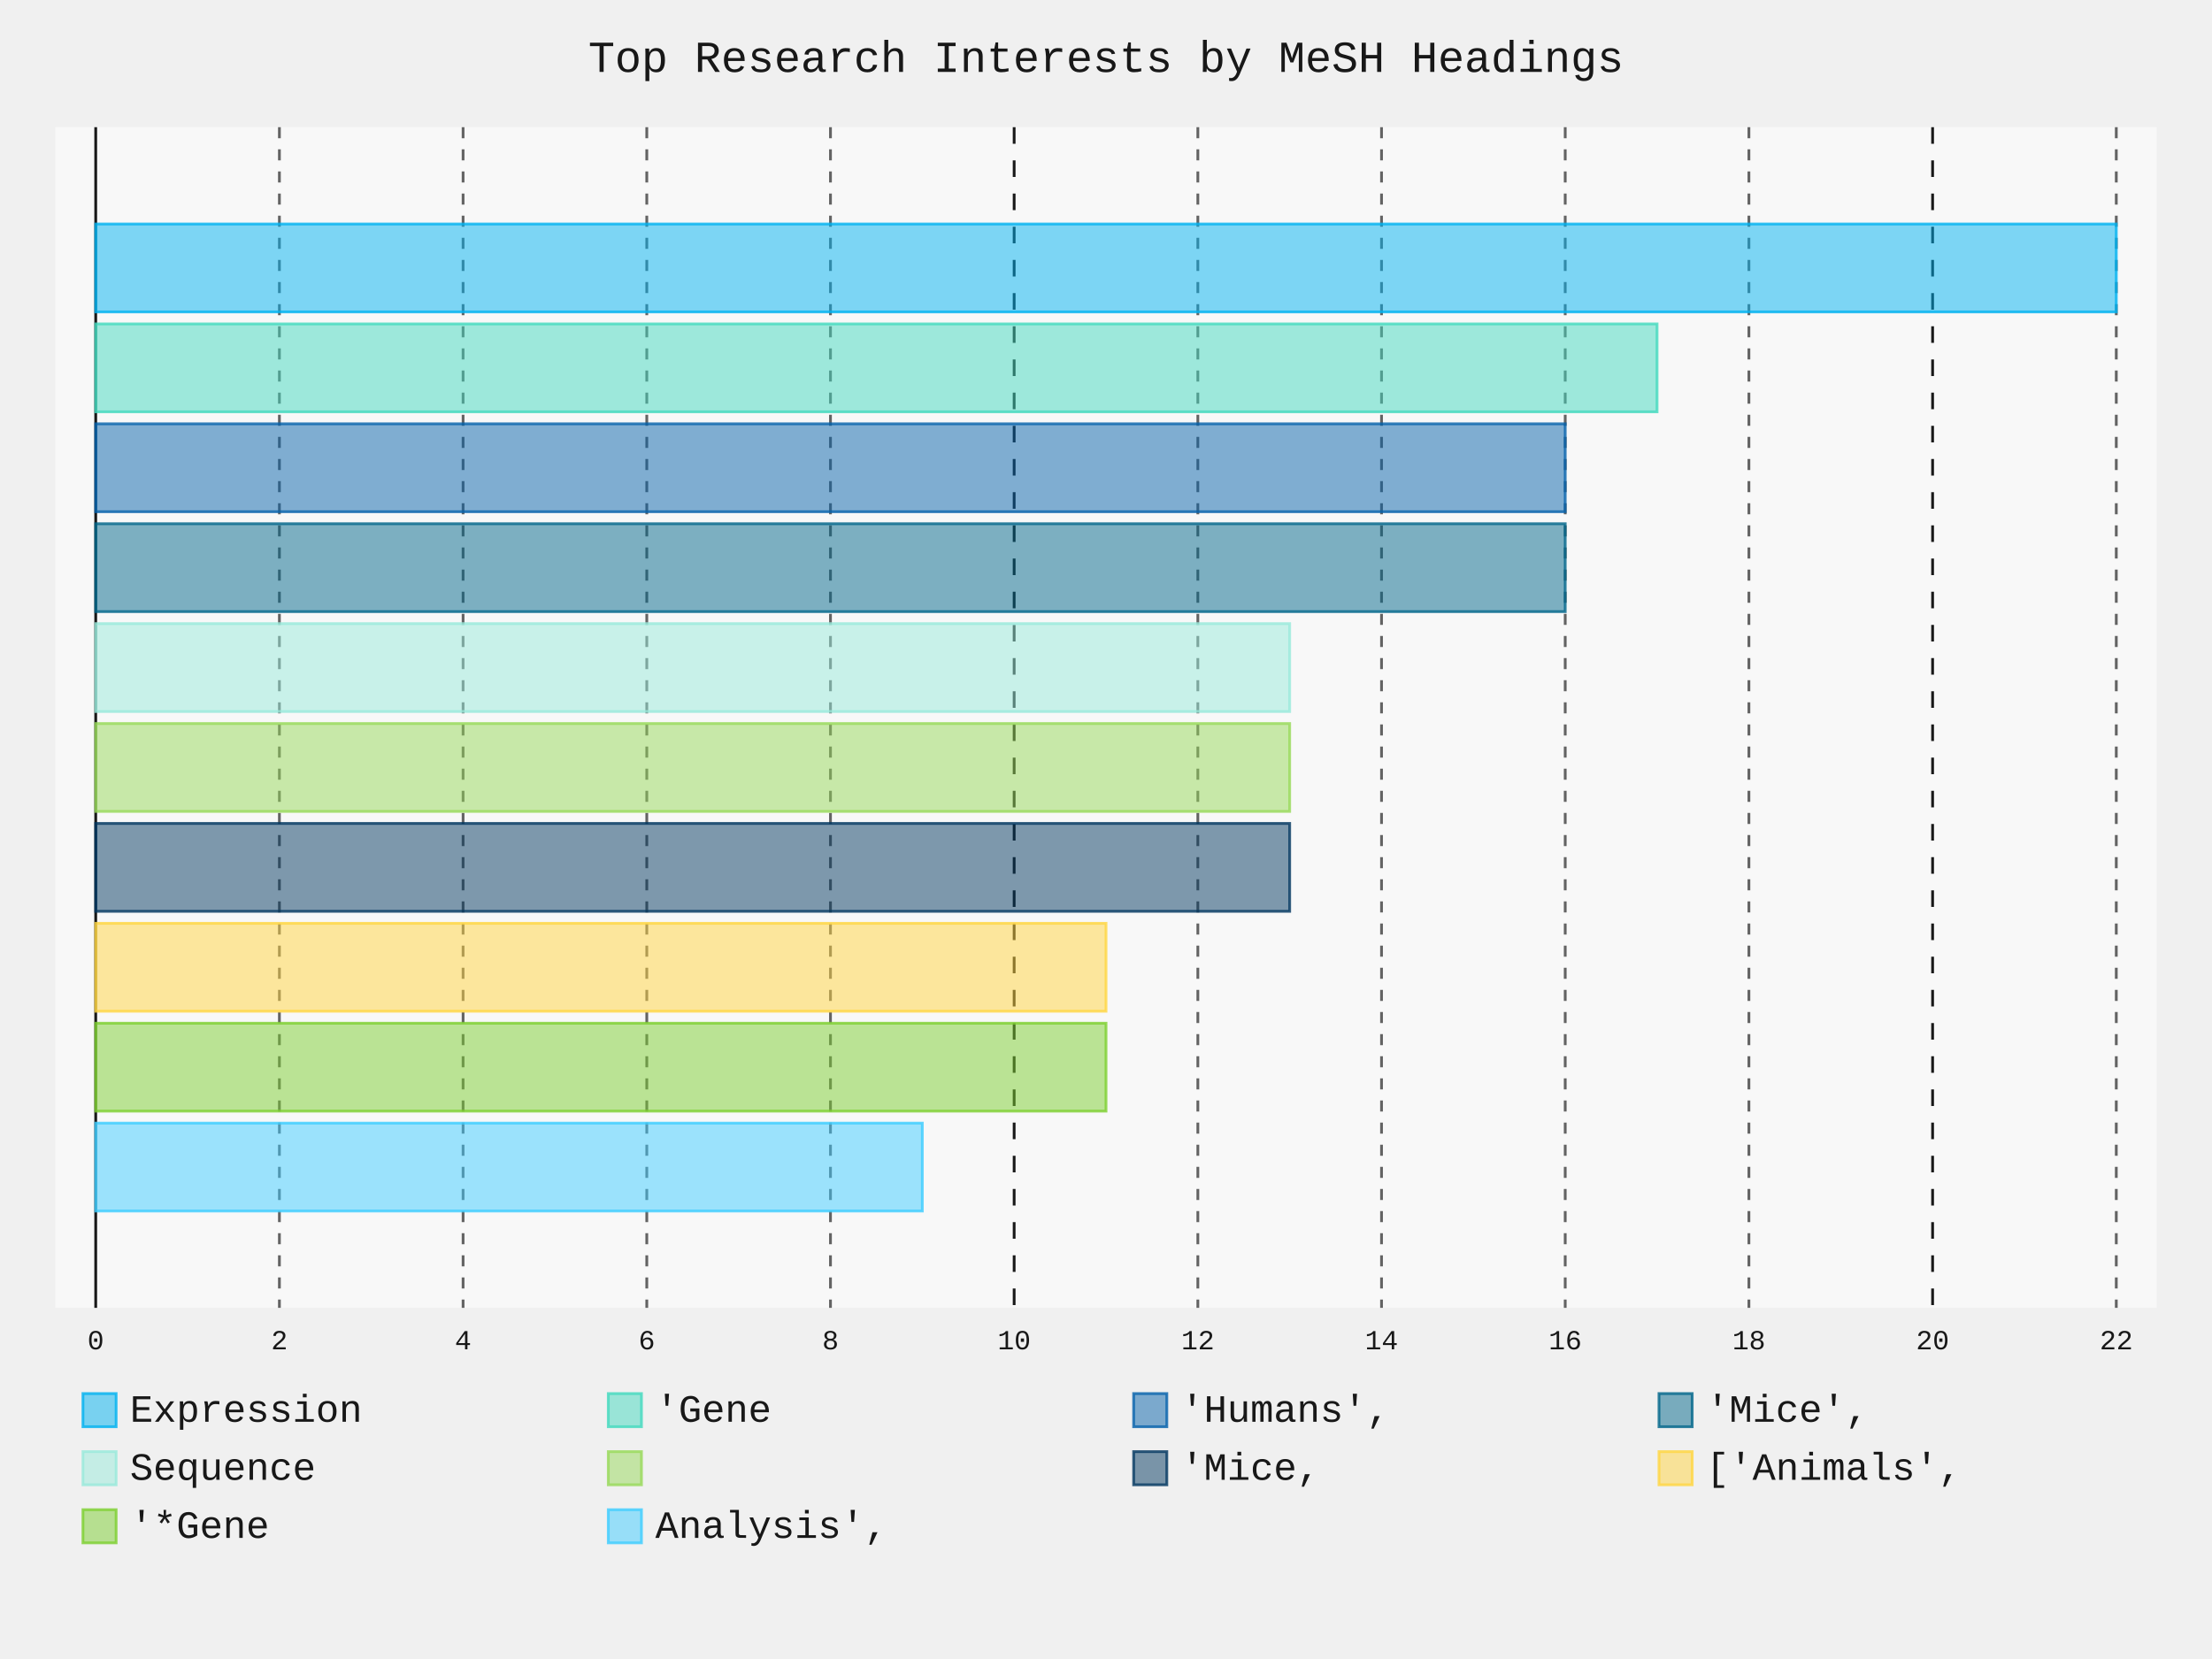
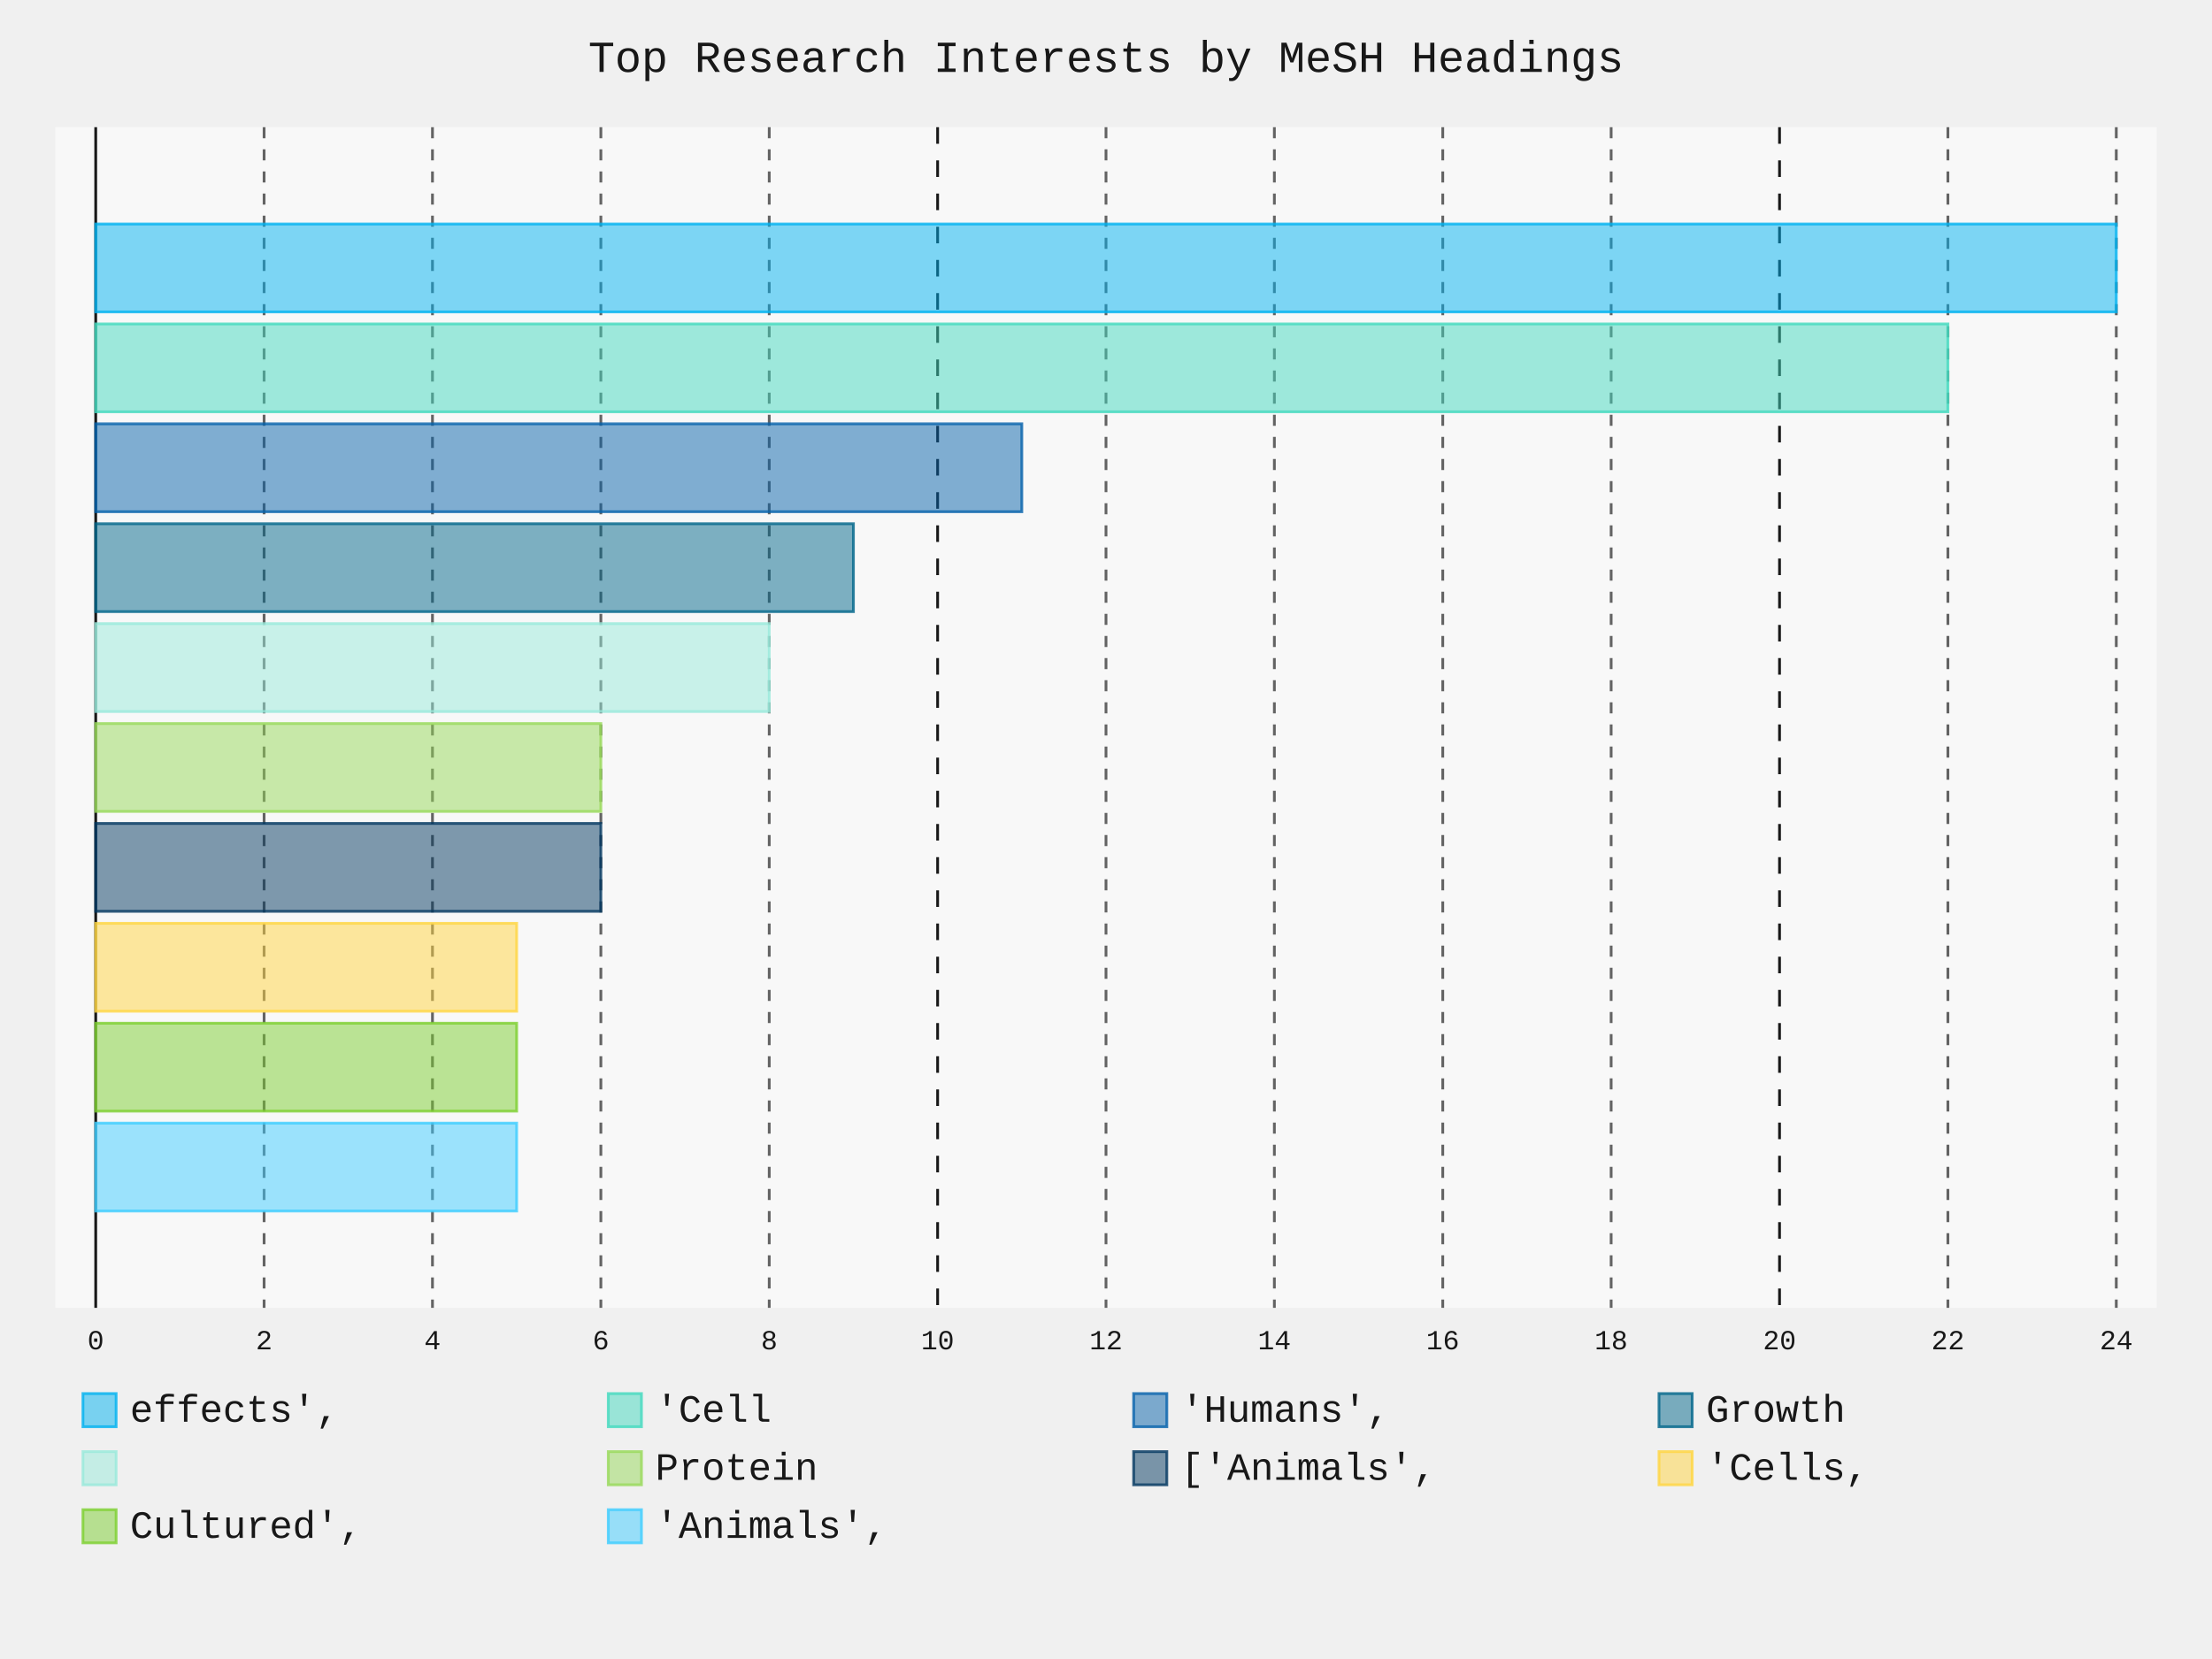
- <svg xmlns="http://www.w3.org/2000/svg" class="pygal-chart" id="chart-4ff34af7-c295-4af9-8d19-4b3e3c536f56" viewBox="0 0 800 600">
+ <svg xmlns="http://www.w3.org/2000/svg" class="pygal-chart" id="chart-fd89b2c5-4735-4788-8437-c294633d80e1" viewBox="0 0 800 600">
  <defs>
-     <style type="text/css">#chart-4ff34af7-c295-4af9-8d19-4b3e3c536f56{-webkit-user-select:none;-webkit-font-smoothing:antialiased;font-family:Consolas,"Liberation Mono",Menlo,Courier,monospace}#chart-4ff34af7-c295-4af9-8d19-4b3e3c536f56 .title{font-family:Consolas,"Liberation Mono",Menlo,Courier,monospace;font-size:16px}#chart-4ff34af7-c295-4af9-8d19-4b3e3c536f56 .legends .legend text{font-family:Consolas,"Liberation Mono",Menlo,Courier,monospace;font-size:14px}#chart-4ff34af7-c295-4af9-8d19-4b3e3c536f56 .axis text{font-family:Consolas,"Liberation Mono",Menlo,Courier,monospace;font-size:10px}#chart-4ff34af7-c295-4af9-8d19-4b3e3c536f56 .axis text.major{font-family:Consolas,"Liberation Mono",Menlo,Courier,monospace;font-size:10px}#chart-4ff34af7-c295-4af9-8d19-4b3e3c536f56 .text-overlay text.value{font-family:Consolas,"Liberation Mono",Menlo,Courier,monospace;font-size:16px}#chart-4ff34af7-c295-4af9-8d19-4b3e3c536f56 .text-overlay text.label{font-family:Consolas,"Liberation Mono",Menlo,Courier,monospace;font-size:10px}#chart-4ff34af7-c295-4af9-8d19-4b3e3c536f56 .tooltip{font-family:Consolas,"Liberation Mono",Menlo,Courier,monospace;font-size:14px}#chart-4ff34af7-c295-4af9-8d19-4b3e3c536f56 text.no_data{font-family:Consolas,"Liberation Mono",Menlo,Courier,monospace;font-size:64px}
- #chart-4ff34af7-c295-4af9-8d19-4b3e3c536f56{background-color:#f0f0f0}#chart-4ff34af7-c295-4af9-8d19-4b3e3c536f56 path,#chart-4ff34af7-c295-4af9-8d19-4b3e3c536f56 line,#chart-4ff34af7-c295-4af9-8d19-4b3e3c536f56 rect,#chart-4ff34af7-c295-4af9-8d19-4b3e3c536f56 circle{-webkit-transition:250ms ease-in;-moz-transition:250ms ease-in;transition:250ms ease-in}#chart-4ff34af7-c295-4af9-8d19-4b3e3c536f56 .graph &gt; .background{fill:#f0f0f0}#chart-4ff34af7-c295-4af9-8d19-4b3e3c536f56 .plot &gt; .background{fill:#f8f8f8}#chart-4ff34af7-c295-4af9-8d19-4b3e3c536f56 .graph{fill:rgba(0,0,0,0.9)}#chart-4ff34af7-c295-4af9-8d19-4b3e3c536f56 text.no_data{fill:rgba(0,0,0,0.9)}#chart-4ff34af7-c295-4af9-8d19-4b3e3c536f56 .title{fill:rgba(0,0,0,0.9)}#chart-4ff34af7-c295-4af9-8d19-4b3e3c536f56 .legends .legend text{fill:rgba(0,0,0,0.9)}#chart-4ff34af7-c295-4af9-8d19-4b3e3c536f56 .legends .legend:hover text{fill:rgba(0,0,0,0.9)}#chart-4ff34af7-c295-4af9-8d19-4b3e3c536f56 .axis .line{stroke:rgba(0,0,0,0.9)}#chart-4ff34af7-c295-4af9-8d19-4b3e3c536f56 .axis .guide.line{stroke:rgba(0,0,0,0.6)}#chart-4ff34af7-c295-4af9-8d19-4b3e3c536f56 .axis .major.line{stroke:rgba(0,0,0,0.9)}#chart-4ff34af7-c295-4af9-8d19-4b3e3c536f56 .axis text.major{fill:rgba(0,0,0,0.9)}#chart-4ff34af7-c295-4af9-8d19-4b3e3c536f56 .axis.y .guides:hover .guide.line,#chart-4ff34af7-c295-4af9-8d19-4b3e3c536f56 .line-graph .axis.x .guides:hover .guide.line,#chart-4ff34af7-c295-4af9-8d19-4b3e3c536f56 .stackedline-graph .axis.x .guides:hover .guide.line,#chart-4ff34af7-c295-4af9-8d19-4b3e3c536f56 .xy-graph .axis.x .guides:hover .guide.line{stroke:rgba(0,0,0,0.9)}#chart-4ff34af7-c295-4af9-8d19-4b3e3c536f56 .axis .guides:hover text{fill:rgba(0,0,0,0.9)}#chart-4ff34af7-c295-4af9-8d19-4b3e3c536f56 .reactive{fill-opacity:.5;stroke-opacity:.8}#chart-4ff34af7-c295-4af9-8d19-4b3e3c536f56 .ci{stroke:rgba(0,0,0,0.9)}#chart-4ff34af7-c295-4af9-8d19-4b3e3c536f56 .reactive.active,#chart-4ff34af7-c295-4af9-8d19-4b3e3c536f56 .active .reactive{fill-opacity:.9;stroke-opacity:.9;stroke-width:4}#chart-4ff34af7-c295-4af9-8d19-4b3e3c536f56 .ci .reactive.active{stroke-width:1.5}#chart-4ff34af7-c295-4af9-8d19-4b3e3c536f56 .series text{fill:rgba(0,0,0,0.9)}#chart-4ff34af7-c295-4af9-8d19-4b3e3c536f56 .tooltip rect{fill:#f8f8f8;stroke:rgba(0,0,0,0.9);-webkit-transition:opacity 250ms ease-in;-moz-transition:opacity 250ms ease-in;transition:opacity 250ms ease-in}#chart-4ff34af7-c295-4af9-8d19-4b3e3c536f56 .tooltip .label{fill:rgba(0,0,0,0.9)}#chart-4ff34af7-c295-4af9-8d19-4b3e3c536f56 .tooltip .label{fill:rgba(0,0,0,0.9)}#chart-4ff34af7-c295-4af9-8d19-4b3e3c536f56 .tooltip .legend{font-size:.8em;fill:rgba(0,0,0,0.6)}#chart-4ff34af7-c295-4af9-8d19-4b3e3c536f56 .tooltip .x_label{font-size:.6em;fill:rgba(0,0,0,0.9)}#chart-4ff34af7-c295-4af9-8d19-4b3e3c536f56 .tooltip .xlink{font-size:.5em;text-decoration:underline}#chart-4ff34af7-c295-4af9-8d19-4b3e3c536f56 .tooltip .value{font-size:1.5em}#chart-4ff34af7-c295-4af9-8d19-4b3e3c536f56 .bound{font-size:.5em}#chart-4ff34af7-c295-4af9-8d19-4b3e3c536f56 .max-value{font-size:.75em;fill:rgba(0,0,0,0.6)}#chart-4ff34af7-c295-4af9-8d19-4b3e3c536f56 .map-element{fill:#f8f8f8;stroke:rgba(0,0,0,0.6) !important}#chart-4ff34af7-c295-4af9-8d19-4b3e3c536f56 .map-element .reactive{fill-opacity:inherit;stroke-opacity:inherit}#chart-4ff34af7-c295-4af9-8d19-4b3e3c536f56 .color-0,#chart-4ff34af7-c295-4af9-8d19-4b3e3c536f56 .color-0 a:visited{stroke:#00b2f0;fill:#00b2f0}#chart-4ff34af7-c295-4af9-8d19-4b3e3c536f56 .color-1,#chart-4ff34af7-c295-4af9-8d19-4b3e3c536f56 .color-1 a:visited{stroke:#43d9be;fill:#43d9be}#chart-4ff34af7-c295-4af9-8d19-4b3e3c536f56 .color-2,#chart-4ff34af7-c295-4af9-8d19-4b3e3c536f56 .color-2 a:visited{stroke:#0662ab;fill:#0662ab}#chart-4ff34af7-c295-4af9-8d19-4b3e3c536f56 .color-3,#chart-4ff34af7-c295-4af9-8d19-4b3e3c536f56 .color-3 a:visited{stroke:#00668a;fill:#00668a}#chart-4ff34af7-c295-4af9-8d19-4b3e3c536f56 .color-4,#chart-4ff34af7-c295-4af9-8d19-4b3e3c536f56 .color-4 a:visited{stroke:#98eadb;fill:#98eadb}#chart-4ff34af7-c295-4af9-8d19-4b3e3c536f56 .color-5,#chart-4ff34af7-c295-4af9-8d19-4b3e3c536f56 .color-5 a:visited{stroke:#97d959;fill:#97d959}#chart-4ff34af7-c295-4af9-8d19-4b3e3c536f56 .color-6,#chart-4ff34af7-c295-4af9-8d19-4b3e3c536f56 .color-6 a:visited{stroke:#033861;fill:#033861}#chart-4ff34af7-c295-4af9-8d19-4b3e3c536f56 .color-7,#chart-4ff34af7-c295-4af9-8d19-4b3e3c536f56 .color-7 a:visited{stroke:#ffd541;fill:#ffd541}#chart-4ff34af7-c295-4af9-8d19-4b3e3c536f56 .color-8,#chart-4ff34af7-c295-4af9-8d19-4b3e3c536f56 .color-8 a:visited{stroke:#7dcf30;fill:#7dcf30}#chart-4ff34af7-c295-4af9-8d19-4b3e3c536f56 .color-9,#chart-4ff34af7-c295-4af9-8d19-4b3e3c536f56 .color-9 a:visited{stroke:#3ecdff;fill:#3ecdff}#chart-4ff34af7-c295-4af9-8d19-4b3e3c536f56 .text-overlay .color-0 text{fill:black}#chart-4ff34af7-c295-4af9-8d19-4b3e3c536f56 .text-overlay .color-1 text{fill:black}#chart-4ff34af7-c295-4af9-8d19-4b3e3c536f56 .text-overlay .color-2 text{fill:black}#chart-4ff34af7-c295-4af9-8d19-4b3e3c536f56 .text-overlay .color-3 text{fill:black}#chart-4ff34af7-c295-4af9-8d19-4b3e3c536f56 .text-overlay .color-4 text{fill:black}#chart-4ff34af7-c295-4af9-8d19-4b3e3c536f56 .text-overlay .color-5 text{fill:black}#chart-4ff34af7-c295-4af9-8d19-4b3e3c536f56 .text-overlay .color-6 text{fill:black}#chart-4ff34af7-c295-4af9-8d19-4b3e3c536f56 .text-overlay .color-7 text{fill:black}#chart-4ff34af7-c295-4af9-8d19-4b3e3c536f56 .text-overlay .color-8 text{fill:black}#chart-4ff34af7-c295-4af9-8d19-4b3e3c536f56 .text-overlay .color-9 text{fill:black}
- #chart-4ff34af7-c295-4af9-8d19-4b3e3c536f56 text.no_data{text-anchor:middle}#chart-4ff34af7-c295-4af9-8d19-4b3e3c536f56 .guide.line{fill:none}#chart-4ff34af7-c295-4af9-8d19-4b3e3c536f56 .centered{text-anchor:middle}#chart-4ff34af7-c295-4af9-8d19-4b3e3c536f56 .title{text-anchor:middle}#chart-4ff34af7-c295-4af9-8d19-4b3e3c536f56 .legends .legend text{fill-opacity:1}#chart-4ff34af7-c295-4af9-8d19-4b3e3c536f56 .axis.x text{text-anchor:middle}#chart-4ff34af7-c295-4af9-8d19-4b3e3c536f56 .axis.x:not(.web) text[transform]{text-anchor:start}#chart-4ff34af7-c295-4af9-8d19-4b3e3c536f56 .axis.x:not(.web) text[transform].backwards{text-anchor:end}#chart-4ff34af7-c295-4af9-8d19-4b3e3c536f56 .axis.y text{text-anchor:end}#chart-4ff34af7-c295-4af9-8d19-4b3e3c536f56 .axis.y text[transform].backwards{text-anchor:start}#chart-4ff34af7-c295-4af9-8d19-4b3e3c536f56 .axis.y2 text{text-anchor:start}#chart-4ff34af7-c295-4af9-8d19-4b3e3c536f56 .axis.y2 text[transform].backwards{text-anchor:end}#chart-4ff34af7-c295-4af9-8d19-4b3e3c536f56 .axis .guide.line{stroke-dasharray:4,4}#chart-4ff34af7-c295-4af9-8d19-4b3e3c536f56 .axis .major.guide.line{stroke-dasharray:6,6}#chart-4ff34af7-c295-4af9-8d19-4b3e3c536f56 .horizontal .axis.y .guide.line,#chart-4ff34af7-c295-4af9-8d19-4b3e3c536f56 .horizontal .axis.y2 .guide.line,#chart-4ff34af7-c295-4af9-8d19-4b3e3c536f56 .vertical .axis.x .guide.line{opacity:0}#chart-4ff34af7-c295-4af9-8d19-4b3e3c536f56 .horizontal .axis.always_show .guide.line,#chart-4ff34af7-c295-4af9-8d19-4b3e3c536f56 .vertical .axis.always_show .guide.line{opacity:1 !important}#chart-4ff34af7-c295-4af9-8d19-4b3e3c536f56 .axis.y .guides:hover .guide.line,#chart-4ff34af7-c295-4af9-8d19-4b3e3c536f56 .axis.y2 .guides:hover .guide.line,#chart-4ff34af7-c295-4af9-8d19-4b3e3c536f56 .axis.x .guides:hover .guide.line{opacity:1}#chart-4ff34af7-c295-4af9-8d19-4b3e3c536f56 .axis .guides:hover text{opacity:1}#chart-4ff34af7-c295-4af9-8d19-4b3e3c536f56 .nofill{fill:none}#chart-4ff34af7-c295-4af9-8d19-4b3e3c536f56 .subtle-fill{fill-opacity:.2}#chart-4ff34af7-c295-4af9-8d19-4b3e3c536f56 .dot{stroke-width:1px;fill-opacity:1}#chart-4ff34af7-c295-4af9-8d19-4b3e3c536f56 .dot.active{stroke-width:5px}#chart-4ff34af7-c295-4af9-8d19-4b3e3c536f56 .dot.negative{fill:transparent}#chart-4ff34af7-c295-4af9-8d19-4b3e3c536f56 text,#chart-4ff34af7-c295-4af9-8d19-4b3e3c536f56 tspan{stroke:none !important}#chart-4ff34af7-c295-4af9-8d19-4b3e3c536f56 .series text.active{opacity:1}#chart-4ff34af7-c295-4af9-8d19-4b3e3c536f56 .tooltip rect{fill-opacity:.95;stroke-width:.5}#chart-4ff34af7-c295-4af9-8d19-4b3e3c536f56 .tooltip text{fill-opacity:1}#chart-4ff34af7-c295-4af9-8d19-4b3e3c536f56 .showable{visibility:hidden}#chart-4ff34af7-c295-4af9-8d19-4b3e3c536f56 .showable.shown{visibility:visible}#chart-4ff34af7-c295-4af9-8d19-4b3e3c536f56 .gauge-background{fill:rgba(229,229,229,1);stroke:none}#chart-4ff34af7-c295-4af9-8d19-4b3e3c536f56 .bg-lines{stroke:#f0f0f0;stroke-width:2px}</style>
+     <style type="text/css">#chart-fd89b2c5-4735-4788-8437-c294633d80e1{-webkit-user-select:none;-webkit-font-smoothing:antialiased;font-family:Consolas,"Liberation Mono",Menlo,Courier,monospace}#chart-fd89b2c5-4735-4788-8437-c294633d80e1 .title{font-family:Consolas,"Liberation Mono",Menlo,Courier,monospace;font-size:16px}#chart-fd89b2c5-4735-4788-8437-c294633d80e1 .legends .legend text{font-family:Consolas,"Liberation Mono",Menlo,Courier,monospace;font-size:14px}#chart-fd89b2c5-4735-4788-8437-c294633d80e1 .axis text{font-family:Consolas,"Liberation Mono",Menlo,Courier,monospace;font-size:10px}#chart-fd89b2c5-4735-4788-8437-c294633d80e1 .axis text.major{font-family:Consolas,"Liberation Mono",Menlo,Courier,monospace;font-size:10px}#chart-fd89b2c5-4735-4788-8437-c294633d80e1 .text-overlay text.value{font-family:Consolas,"Liberation Mono",Menlo,Courier,monospace;font-size:16px}#chart-fd89b2c5-4735-4788-8437-c294633d80e1 .text-overlay text.label{font-family:Consolas,"Liberation Mono",Menlo,Courier,monospace;font-size:10px}#chart-fd89b2c5-4735-4788-8437-c294633d80e1 .tooltip{font-family:Consolas,"Liberation Mono",Menlo,Courier,monospace;font-size:14px}#chart-fd89b2c5-4735-4788-8437-c294633d80e1 text.no_data{font-family:Consolas,"Liberation Mono",Menlo,Courier,monospace;font-size:64px}
+ #chart-fd89b2c5-4735-4788-8437-c294633d80e1{background-color:#f0f0f0}#chart-fd89b2c5-4735-4788-8437-c294633d80e1 path,#chart-fd89b2c5-4735-4788-8437-c294633d80e1 line,#chart-fd89b2c5-4735-4788-8437-c294633d80e1 rect,#chart-fd89b2c5-4735-4788-8437-c294633d80e1 circle{-webkit-transition:250ms ease-in;-moz-transition:250ms ease-in;transition:250ms ease-in}#chart-fd89b2c5-4735-4788-8437-c294633d80e1 .graph &gt; .background{fill:#f0f0f0}#chart-fd89b2c5-4735-4788-8437-c294633d80e1 .plot &gt; .background{fill:#f8f8f8}#chart-fd89b2c5-4735-4788-8437-c294633d80e1 .graph{fill:rgba(0,0,0,0.9)}#chart-fd89b2c5-4735-4788-8437-c294633d80e1 text.no_data{fill:rgba(0,0,0,0.9)}#chart-fd89b2c5-4735-4788-8437-c294633d80e1 .title{fill:rgba(0,0,0,0.9)}#chart-fd89b2c5-4735-4788-8437-c294633d80e1 .legends .legend text{fill:rgba(0,0,0,0.9)}#chart-fd89b2c5-4735-4788-8437-c294633d80e1 .legends .legend:hover text{fill:rgba(0,0,0,0.9)}#chart-fd89b2c5-4735-4788-8437-c294633d80e1 .axis .line{stroke:rgba(0,0,0,0.9)}#chart-fd89b2c5-4735-4788-8437-c294633d80e1 .axis .guide.line{stroke:rgba(0,0,0,0.6)}#chart-fd89b2c5-4735-4788-8437-c294633d80e1 .axis .major.line{stroke:rgba(0,0,0,0.9)}#chart-fd89b2c5-4735-4788-8437-c294633d80e1 .axis text.major{fill:rgba(0,0,0,0.9)}#chart-fd89b2c5-4735-4788-8437-c294633d80e1 .axis.y .guides:hover .guide.line,#chart-fd89b2c5-4735-4788-8437-c294633d80e1 .line-graph .axis.x .guides:hover .guide.line,#chart-fd89b2c5-4735-4788-8437-c294633d80e1 .stackedline-graph .axis.x .guides:hover .guide.line,#chart-fd89b2c5-4735-4788-8437-c294633d80e1 .xy-graph .axis.x .guides:hover .guide.line{stroke:rgba(0,0,0,0.9)}#chart-fd89b2c5-4735-4788-8437-c294633d80e1 .axis .guides:hover text{fill:rgba(0,0,0,0.9)}#chart-fd89b2c5-4735-4788-8437-c294633d80e1 .reactive{fill-opacity:.5;stroke-opacity:.8}#chart-fd89b2c5-4735-4788-8437-c294633d80e1 .ci{stroke:rgba(0,0,0,0.9)}#chart-fd89b2c5-4735-4788-8437-c294633d80e1 .reactive.active,#chart-fd89b2c5-4735-4788-8437-c294633d80e1 .active .reactive{fill-opacity:.9;stroke-opacity:.9;stroke-width:4}#chart-fd89b2c5-4735-4788-8437-c294633d80e1 .ci .reactive.active{stroke-width:1.5}#chart-fd89b2c5-4735-4788-8437-c294633d80e1 .series text{fill:rgba(0,0,0,0.9)}#chart-fd89b2c5-4735-4788-8437-c294633d80e1 .tooltip rect{fill:#f8f8f8;stroke:rgba(0,0,0,0.9);-webkit-transition:opacity 250ms ease-in;-moz-transition:opacity 250ms ease-in;transition:opacity 250ms ease-in}#chart-fd89b2c5-4735-4788-8437-c294633d80e1 .tooltip .label{fill:rgba(0,0,0,0.9)}#chart-fd89b2c5-4735-4788-8437-c294633d80e1 .tooltip .label{fill:rgba(0,0,0,0.9)}#chart-fd89b2c5-4735-4788-8437-c294633d80e1 .tooltip .legend{font-size:.8em;fill:rgba(0,0,0,0.6)}#chart-fd89b2c5-4735-4788-8437-c294633d80e1 .tooltip .x_label{font-size:.6em;fill:rgba(0,0,0,0.9)}#chart-fd89b2c5-4735-4788-8437-c294633d80e1 .tooltip .xlink{font-size:.5em;text-decoration:underline}#chart-fd89b2c5-4735-4788-8437-c294633d80e1 .tooltip .value{font-size:1.5em}#chart-fd89b2c5-4735-4788-8437-c294633d80e1 .bound{font-size:.5em}#chart-fd89b2c5-4735-4788-8437-c294633d80e1 .max-value{font-size:.75em;fill:rgba(0,0,0,0.6)}#chart-fd89b2c5-4735-4788-8437-c294633d80e1 .map-element{fill:#f8f8f8;stroke:rgba(0,0,0,0.6) !important}#chart-fd89b2c5-4735-4788-8437-c294633d80e1 .map-element .reactive{fill-opacity:inherit;stroke-opacity:inherit}#chart-fd89b2c5-4735-4788-8437-c294633d80e1 .color-0,#chart-fd89b2c5-4735-4788-8437-c294633d80e1 .color-0 a:visited{stroke:#00b2f0;fill:#00b2f0}#chart-fd89b2c5-4735-4788-8437-c294633d80e1 .color-1,#chart-fd89b2c5-4735-4788-8437-c294633d80e1 .color-1 a:visited{stroke:#43d9be;fill:#43d9be}#chart-fd89b2c5-4735-4788-8437-c294633d80e1 .color-2,#chart-fd89b2c5-4735-4788-8437-c294633d80e1 .color-2 a:visited{stroke:#0662ab;fill:#0662ab}#chart-fd89b2c5-4735-4788-8437-c294633d80e1 .color-3,#chart-fd89b2c5-4735-4788-8437-c294633d80e1 .color-3 a:visited{stroke:#00668a;fill:#00668a}#chart-fd89b2c5-4735-4788-8437-c294633d80e1 .color-4,#chart-fd89b2c5-4735-4788-8437-c294633d80e1 .color-4 a:visited{stroke:#98eadb;fill:#98eadb}#chart-fd89b2c5-4735-4788-8437-c294633d80e1 .color-5,#chart-fd89b2c5-4735-4788-8437-c294633d80e1 .color-5 a:visited{stroke:#97d959;fill:#97d959}#chart-fd89b2c5-4735-4788-8437-c294633d80e1 .color-6,#chart-fd89b2c5-4735-4788-8437-c294633d80e1 .color-6 a:visited{stroke:#033861;fill:#033861}#chart-fd89b2c5-4735-4788-8437-c294633d80e1 .color-7,#chart-fd89b2c5-4735-4788-8437-c294633d80e1 .color-7 a:visited{stroke:#ffd541;fill:#ffd541}#chart-fd89b2c5-4735-4788-8437-c294633d80e1 .color-8,#chart-fd89b2c5-4735-4788-8437-c294633d80e1 .color-8 a:visited{stroke:#7dcf30;fill:#7dcf30}#chart-fd89b2c5-4735-4788-8437-c294633d80e1 .color-9,#chart-fd89b2c5-4735-4788-8437-c294633d80e1 .color-9 a:visited{stroke:#3ecdff;fill:#3ecdff}#chart-fd89b2c5-4735-4788-8437-c294633d80e1 .text-overlay .color-0 text{fill:black}#chart-fd89b2c5-4735-4788-8437-c294633d80e1 .text-overlay .color-1 text{fill:black}#chart-fd89b2c5-4735-4788-8437-c294633d80e1 .text-overlay .color-2 text{fill:black}#chart-fd89b2c5-4735-4788-8437-c294633d80e1 .text-overlay .color-3 text{fill:black}#chart-fd89b2c5-4735-4788-8437-c294633d80e1 .text-overlay .color-4 text{fill:black}#chart-fd89b2c5-4735-4788-8437-c294633d80e1 .text-overlay .color-5 text{fill:black}#chart-fd89b2c5-4735-4788-8437-c294633d80e1 .text-overlay .color-6 text{fill:black}#chart-fd89b2c5-4735-4788-8437-c294633d80e1 .text-overlay .color-7 text{fill:black}#chart-fd89b2c5-4735-4788-8437-c294633d80e1 .text-overlay .color-8 text{fill:black}#chart-fd89b2c5-4735-4788-8437-c294633d80e1 .text-overlay .color-9 text{fill:black}
+ #chart-fd89b2c5-4735-4788-8437-c294633d80e1 text.no_data{text-anchor:middle}#chart-fd89b2c5-4735-4788-8437-c294633d80e1 .guide.line{fill:none}#chart-fd89b2c5-4735-4788-8437-c294633d80e1 .centered{text-anchor:middle}#chart-fd89b2c5-4735-4788-8437-c294633d80e1 .title{text-anchor:middle}#chart-fd89b2c5-4735-4788-8437-c294633d80e1 .legends .legend text{fill-opacity:1}#chart-fd89b2c5-4735-4788-8437-c294633d80e1 .axis.x text{text-anchor:middle}#chart-fd89b2c5-4735-4788-8437-c294633d80e1 .axis.x:not(.web) text[transform]{text-anchor:start}#chart-fd89b2c5-4735-4788-8437-c294633d80e1 .axis.x:not(.web) text[transform].backwards{text-anchor:end}#chart-fd89b2c5-4735-4788-8437-c294633d80e1 .axis.y text{text-anchor:end}#chart-fd89b2c5-4735-4788-8437-c294633d80e1 .axis.y text[transform].backwards{text-anchor:start}#chart-fd89b2c5-4735-4788-8437-c294633d80e1 .axis.y2 text{text-anchor:start}#chart-fd89b2c5-4735-4788-8437-c294633d80e1 .axis.y2 text[transform].backwards{text-anchor:end}#chart-fd89b2c5-4735-4788-8437-c294633d80e1 .axis .guide.line{stroke-dasharray:4,4}#chart-fd89b2c5-4735-4788-8437-c294633d80e1 .axis .major.guide.line{stroke-dasharray:6,6}#chart-fd89b2c5-4735-4788-8437-c294633d80e1 .horizontal .axis.y .guide.line,#chart-fd89b2c5-4735-4788-8437-c294633d80e1 .horizontal .axis.y2 .guide.line,#chart-fd89b2c5-4735-4788-8437-c294633d80e1 .vertical .axis.x .guide.line{opacity:0}#chart-fd89b2c5-4735-4788-8437-c294633d80e1 .horizontal .axis.always_show .guide.line,#chart-fd89b2c5-4735-4788-8437-c294633d80e1 .vertical .axis.always_show .guide.line{opacity:1 !important}#chart-fd89b2c5-4735-4788-8437-c294633d80e1 .axis.y .guides:hover .guide.line,#chart-fd89b2c5-4735-4788-8437-c294633d80e1 .axis.y2 .guides:hover .guide.line,#chart-fd89b2c5-4735-4788-8437-c294633d80e1 .axis.x .guides:hover .guide.line{opacity:1}#chart-fd89b2c5-4735-4788-8437-c294633d80e1 .axis .guides:hover text{opacity:1}#chart-fd89b2c5-4735-4788-8437-c294633d80e1 .nofill{fill:none}#chart-fd89b2c5-4735-4788-8437-c294633d80e1 .subtle-fill{fill-opacity:.2}#chart-fd89b2c5-4735-4788-8437-c294633d80e1 .dot{stroke-width:1px;fill-opacity:1}#chart-fd89b2c5-4735-4788-8437-c294633d80e1 .dot.active{stroke-width:5px}#chart-fd89b2c5-4735-4788-8437-c294633d80e1 .dot.negative{fill:transparent}#chart-fd89b2c5-4735-4788-8437-c294633d80e1 text,#chart-fd89b2c5-4735-4788-8437-c294633d80e1 tspan{stroke:none !important}#chart-fd89b2c5-4735-4788-8437-c294633d80e1 .series text.active{opacity:1}#chart-fd89b2c5-4735-4788-8437-c294633d80e1 .tooltip rect{fill-opacity:.95;stroke-width:.5}#chart-fd89b2c5-4735-4788-8437-c294633d80e1 .tooltip text{fill-opacity:1}#chart-fd89b2c5-4735-4788-8437-c294633d80e1 .showable{visibility:hidden}#chart-fd89b2c5-4735-4788-8437-c294633d80e1 .showable.shown{visibility:visible}#chart-fd89b2c5-4735-4788-8437-c294633d80e1 .gauge-background{fill:rgba(229,229,229,1);stroke:none}#chart-fd89b2c5-4735-4788-8437-c294633d80e1 .bg-lines{stroke:#f0f0f0;stroke-width:2px}</style>
  </defs>
  <g class="graph horizontalbar-graph horizontal">
    <rect class="background" height="600" width="800" x="0" y="0" />
    <g class="plot" transform="translate(20, 46)">
      <rect class="background" height="427.0" width="760" x="0" y="0" />
      <g class="axis x always_show">
        <g class="guides">
          <path class="axis major line" d="M14.615 0 v427" />
          <text class="major" x="14.615" y="442.0">0</text>
        </g>
        <g class="guides">
-           <path class="guide line" d="M81.049 0 v427" />
-           <text class="" x="81.049" y="442.0">2</text>
-         </g>
-         <g class="guides">
-           <path class="guide line" d="M147.483 0 v427" />
-           <text class="" x="147.483" y="442.0">4</text>
-         </g>
-         <g class="guides">
-           <path class="guide line" d="M213.916 0 v427" />
-           <text class="" x="213.916" y="442.0">6</text>
-         </g>
-         <g class="guides">
-           <path class="guide line" d="M280.35 0 v427" />
-           <text class="" x="280.35" y="442.0">8</text>
-         </g>
-         <g class="guides">
-           <path class="major guide line" d="M346.783 0 v427" />
-           <text class="major" x="346.783" y="442.0">10</text>
-         </g>
-         <g class="guides">
-           <path class="guide line" d="M413.217 0 v427" />
-           <text class="" x="413.217" y="442.0">12</text>
-         </g>
-         <g class="guides">
-           <path class="guide line" d="M479.65 0 v427" />
-           <text class="" x="479.65" y="442.0">14</text>
-         </g>
-         <g class="guides">
-           <path class="guide line" d="M546.084 0 v427" />
-           <text class="" x="546.084" y="442.0">16</text>
-         </g>
-         <g class="guides">
-           <path class="guide line" d="M612.517 0 v427" />
-           <text class="" x="612.517" y="442.0">18</text>
-         </g>
-         <g class="guides">
-           <path class="major guide line" d="M678.951 0 v427" />
-           <text class="major" x="678.951" y="442.0">20</text>
+           <path class="guide line" d="M75.513 0 v427" />
+           <text class="" x="75.513" y="442.0">2</text>
+         </g>
+         <g class="guides">
+           <path class="guide line" d="M136.41 0 v427" />
+           <text class="" x="136.41" y="442.0">4</text>
+         </g>
+         <g class="guides">
+           <path class="guide line" d="M197.308 0 v427" />
+           <text class="" x="197.308" y="442.0">6</text>
+         </g>
+         <g class="guides">
+           <path class="guide line" d="M258.205 0 v427" />
+           <text class="" x="258.205" y="442.0">8</text>
+         </g>
+         <g class="guides">
+           <path class="major guide line" d="M319.103 0 v427" />
+           <text class="major" x="319.103" y="442.0">10</text>
+         </g>
+         <g class="guides">
+           <path class="guide line" d="M380 0 v427" />
+           <text class="" x="380" y="442.0">12</text>
+         </g>
+         <g class="guides">
+           <path class="guide line" d="M440.897 0 v427" />
+           <text class="" x="440.897" y="442.0">14</text>
+         </g>
+         <g class="guides">
+           <path class="guide line" d="M501.795 0 v427" />
+           <text class="" x="501.795" y="442.0">16</text>
+         </g>
+         <g class="guides">
+           <path class="guide line" d="M562.692 0 v427" />
+           <text class="" x="562.692" y="442.0">18</text>
+         </g>
+         <g class="guides">
+           <path class="major guide line" d="M623.59 0 v427" />
+           <text class="major" x="623.59" y="442.0">20</text>
+         </g>
+         <g class="guides">
+           <path class="guide line" d="M684.487 0 v427" />
+           <text class="" x="684.487" y="442.0">22</text>
        </g>
        <g class="guides">
          <path class="guide line" d="M745.385 0 v427" />
-           <text class="" x="745.385" y="442.0">22</text>
+           <text class="" x="745.385" y="442.0">24</text>
        </g>
      </g>
      <g class="series serie-9 color-9">
        <g class="bars">
          <g class="bar">
-             <rect class="rect reactive tooltip-trigger" height="31.795" rx="0" ry="0" width="298.951" x="14.615" y="360.191" />
+             <rect class="rect reactive tooltip-trigger" height="31.795" rx="0" ry="0" width="152.244" x="14.615" y="360.191" />
          </g>
        </g>
      </g>
      <g class="series serie-8 color-8">
        <g class="bars">
          <g class="bar">
-             <rect class="rect reactive tooltip-trigger" height="31.795" rx="0" ry="0" width="365.385" x="14.615" y="324.06" />
+             <rect class="rect reactive tooltip-trigger" height="31.795" rx="0" ry="0" width="152.244" x="14.615" y="324.06" />
          </g>
        </g>
      </g>
      <g class="series serie-7 color-7">
        <g class="bars">
          <g class="bar">
-             <rect class="rect reactive tooltip-trigger" height="31.795" rx="0" ry="0" width="365.385" x="14.615" y="287.929" />
+             <rect class="rect reactive tooltip-trigger" height="31.795" rx="0" ry="0" width="152.244" x="14.615" y="287.929" />
          </g>
        </g>
      </g>
      <g class="series serie-6 color-6">
        <g class="bars">
          <g class="bar">
-             <rect class="rect reactive tooltip-trigger" height="31.795" rx="0" ry="0" width="431.818" x="14.615" y="251.799" />
+             <rect class="rect reactive tooltip-trigger" height="31.795" rx="0" ry="0" width="182.692" x="14.615" y="251.799" />
          </g>
        </g>
      </g>
      <g class="series serie-5 color-5">
        <g class="bars">
          <g class="bar">
-             <rect class="rect reactive tooltip-trigger" height="31.795" rx="0" ry="0" width="431.818" x="14.615" y="215.668" />
+             <rect class="rect reactive tooltip-trigger" height="31.795" rx="0" ry="0" width="182.692" x="14.615" y="215.668" />
          </g>
        </g>
      </g>
      <g class="series serie-4 color-4">
        <g class="bars">
          <g class="bar">
-             <rect class="rect reactive tooltip-trigger" height="31.795" rx="0" ry="0" width="431.818" x="14.615" y="179.537" />
+             <rect class="rect reactive tooltip-trigger" height="31.795" rx="0" ry="0" width="243.59" x="14.615" y="179.537" />
          </g>
        </g>
      </g>
      <g class="series serie-3 color-3">
        <g class="bars">
          <g class="bar">
-             <rect class="rect reactive tooltip-trigger" height="31.795" rx="0" ry="0" width="531.469" x="14.615" y="143.406" />
+             <rect class="rect reactive tooltip-trigger" height="31.795" rx="0" ry="0" width="274.038" x="14.615" y="143.406" />
          </g>
        </g>
      </g>
      <g class="series serie-2 color-2">
        <g class="bars">
          <g class="bar">
-             <rect class="rect reactive tooltip-trigger" height="31.795" rx="0" ry="0" width="531.469" x="14.615" y="107.276" />
+             <rect class="rect reactive tooltip-trigger" height="31.795" rx="0" ry="0" width="334.936" x="14.615" y="107.276" />
          </g>
        </g>
      </g>
      <g class="series serie-1 color-1">
        <g class="bars">
          <g class="bar">
-             <rect class="rect reactive tooltip-trigger" height="31.795" rx="0" ry="0" width="564.685" x="14.615" y="71.145" />
+             <rect class="rect reactive tooltip-trigger" height="31.795" rx="0" ry="0" width="669.872" x="14.615" y="71.145" />
          </g>
        </g>
      </g>
      <g class="series serie-0 color-0">
        <g class="bars">
          <g class="bar">
            <rect class="rect reactive tooltip-trigger" height="31.795" rx="0" ry="0" width="730.769" x="14.615" y="35.014" />
          </g>
        </g>
      </g>
    </g>
    <g class="titles">
      <text class="title plot_title" x="400.0" y="26">Top Research Interests by MeSH Headings</text>
    </g>
    <g class="plot overlay" transform="translate(20, 46)">
      <g class="series serie-9 color-9" />
      <g class="series serie-8 color-8" />
      <g class="series serie-7 color-7" />
      <g class="series serie-6 color-6" />
      <g class="series serie-5 color-5" />
      <g class="series serie-4 color-4" />
      <g class="series serie-3 color-3" />
      <g class="series serie-2 color-2" />
      <g class="series serie-1 color-1" />
      <g class="series serie-0 color-0" />
    </g>
    <g class="plot text-overlay" transform="translate(20, 46)">
      <g class="series serie-9 color-9" />
      <g class="series serie-8 color-8" />
      <g class="series serie-7 color-7" />
      <g class="series serie-6 color-6" />
      <g class="series serie-5 color-5" />
      <g class="series serie-4 color-4" />
      <g class="series serie-3 color-3" />
      <g class="series serie-2 color-2" />
      <g class="series serie-1 color-1" />
      <g class="series serie-0 color-0" />
    </g>
    <g class="plot tooltip-overlay" transform="translate(20, 46)">
      <g class="tooltip" style="opacity: 0" transform="translate(0 0)">
        <rect class="tooltip-box" height="0" rx="0" ry="0" width="0" />
        <g class="text" />
      </g>
    </g>
    <g class="legends" transform="translate(30, 503)">
      <g class="legend reactive activate-serie" id="activate-serie-0">
        <rect class="color-0 reactive" height="12" width="12" x="0.0" y="1.0" />
-         <text x="17.0" y="11.2">Expression</text>
+         <text x="17.0" y="11.2">effects',</text>
      </g>
      <g class="legend reactive activate-serie" id="activate-serie-1">
        <rect class="color-1 reactive" height="12" width="12" x="190.0" y="1.0" />
-         <text x="207.0" y="11.2">'Gene</text>
+         <text x="207.0" y="11.2">'Cell</text>
      </g>
      <g class="legend reactive activate-serie" id="activate-serie-2">
        <rect class="color-2 reactive" height="12" width="12" x="380.0" y="1.0" />
        <text x="397.0" y="11.2">'Humans',</text>
      </g>
      <g class="legend reactive activate-serie" id="activate-serie-3">
        <rect class="color-3 reactive" height="12" width="12" x="570.0" y="1.0" />
-         <text x="587.0" y="11.2">'Mice',</text>
+         <text x="587.0" y="11.2">Growth</text>
      </g>
      <g class="legend reactive activate-serie" id="activate-serie-4">
        <rect class="color-4 reactive" height="12" width="12" x="0.0" y="22.0" />
-         <text x="17.0" y="32.2">Sequence</text>
+         <text x="17.0" y="32.2" />
      </g>
      <g class="legend reactive activate-serie" id="activate-serie-5">
        <rect class="color-5 reactive" height="12" width="12" x="190.0" y="22.0" />
-         <text x="207.0" y="32.2" />
+         <text x="207.0" y="32.2">Protein</text>
      </g>
      <g class="legend reactive activate-serie" id="activate-serie-6">
        <rect class="color-6 reactive" height="12" width="12" x="380.0" y="22.0" />
-         <text x="397.0" y="32.2">'Mice,</text>
+         <text x="397.0" y="32.2">['Animals',</text>
      </g>
      <g class="legend reactive activate-serie" id="activate-serie-7">
        <rect class="color-7 reactive" height="12" width="12" x="570.0" y="22.0" />
-         <text x="587.0" y="32.2">['Animals',</text>
+         <text x="587.0" y="32.2">'Cells,</text>
      </g>
      <g class="legend reactive activate-serie" id="activate-serie-8">
        <rect class="color-8 reactive" height="12" width="12" x="0.0" y="43.0" />
-         <text x="17.0" y="53.2">'*Gene</text>
+         <text x="17.0" y="53.2">Cultured',</text>
      </g>
      <g class="legend reactive activate-serie" id="activate-serie-9">
        <rect class="color-9 reactive" height="12" width="12" x="190.0" y="43.0" />
-         <text x="207.0" y="53.2">Analysis',</text>
+         <text x="207.0" y="53.2">'Animals',</text>
      </g>
    </g>
  </g>
</svg>
